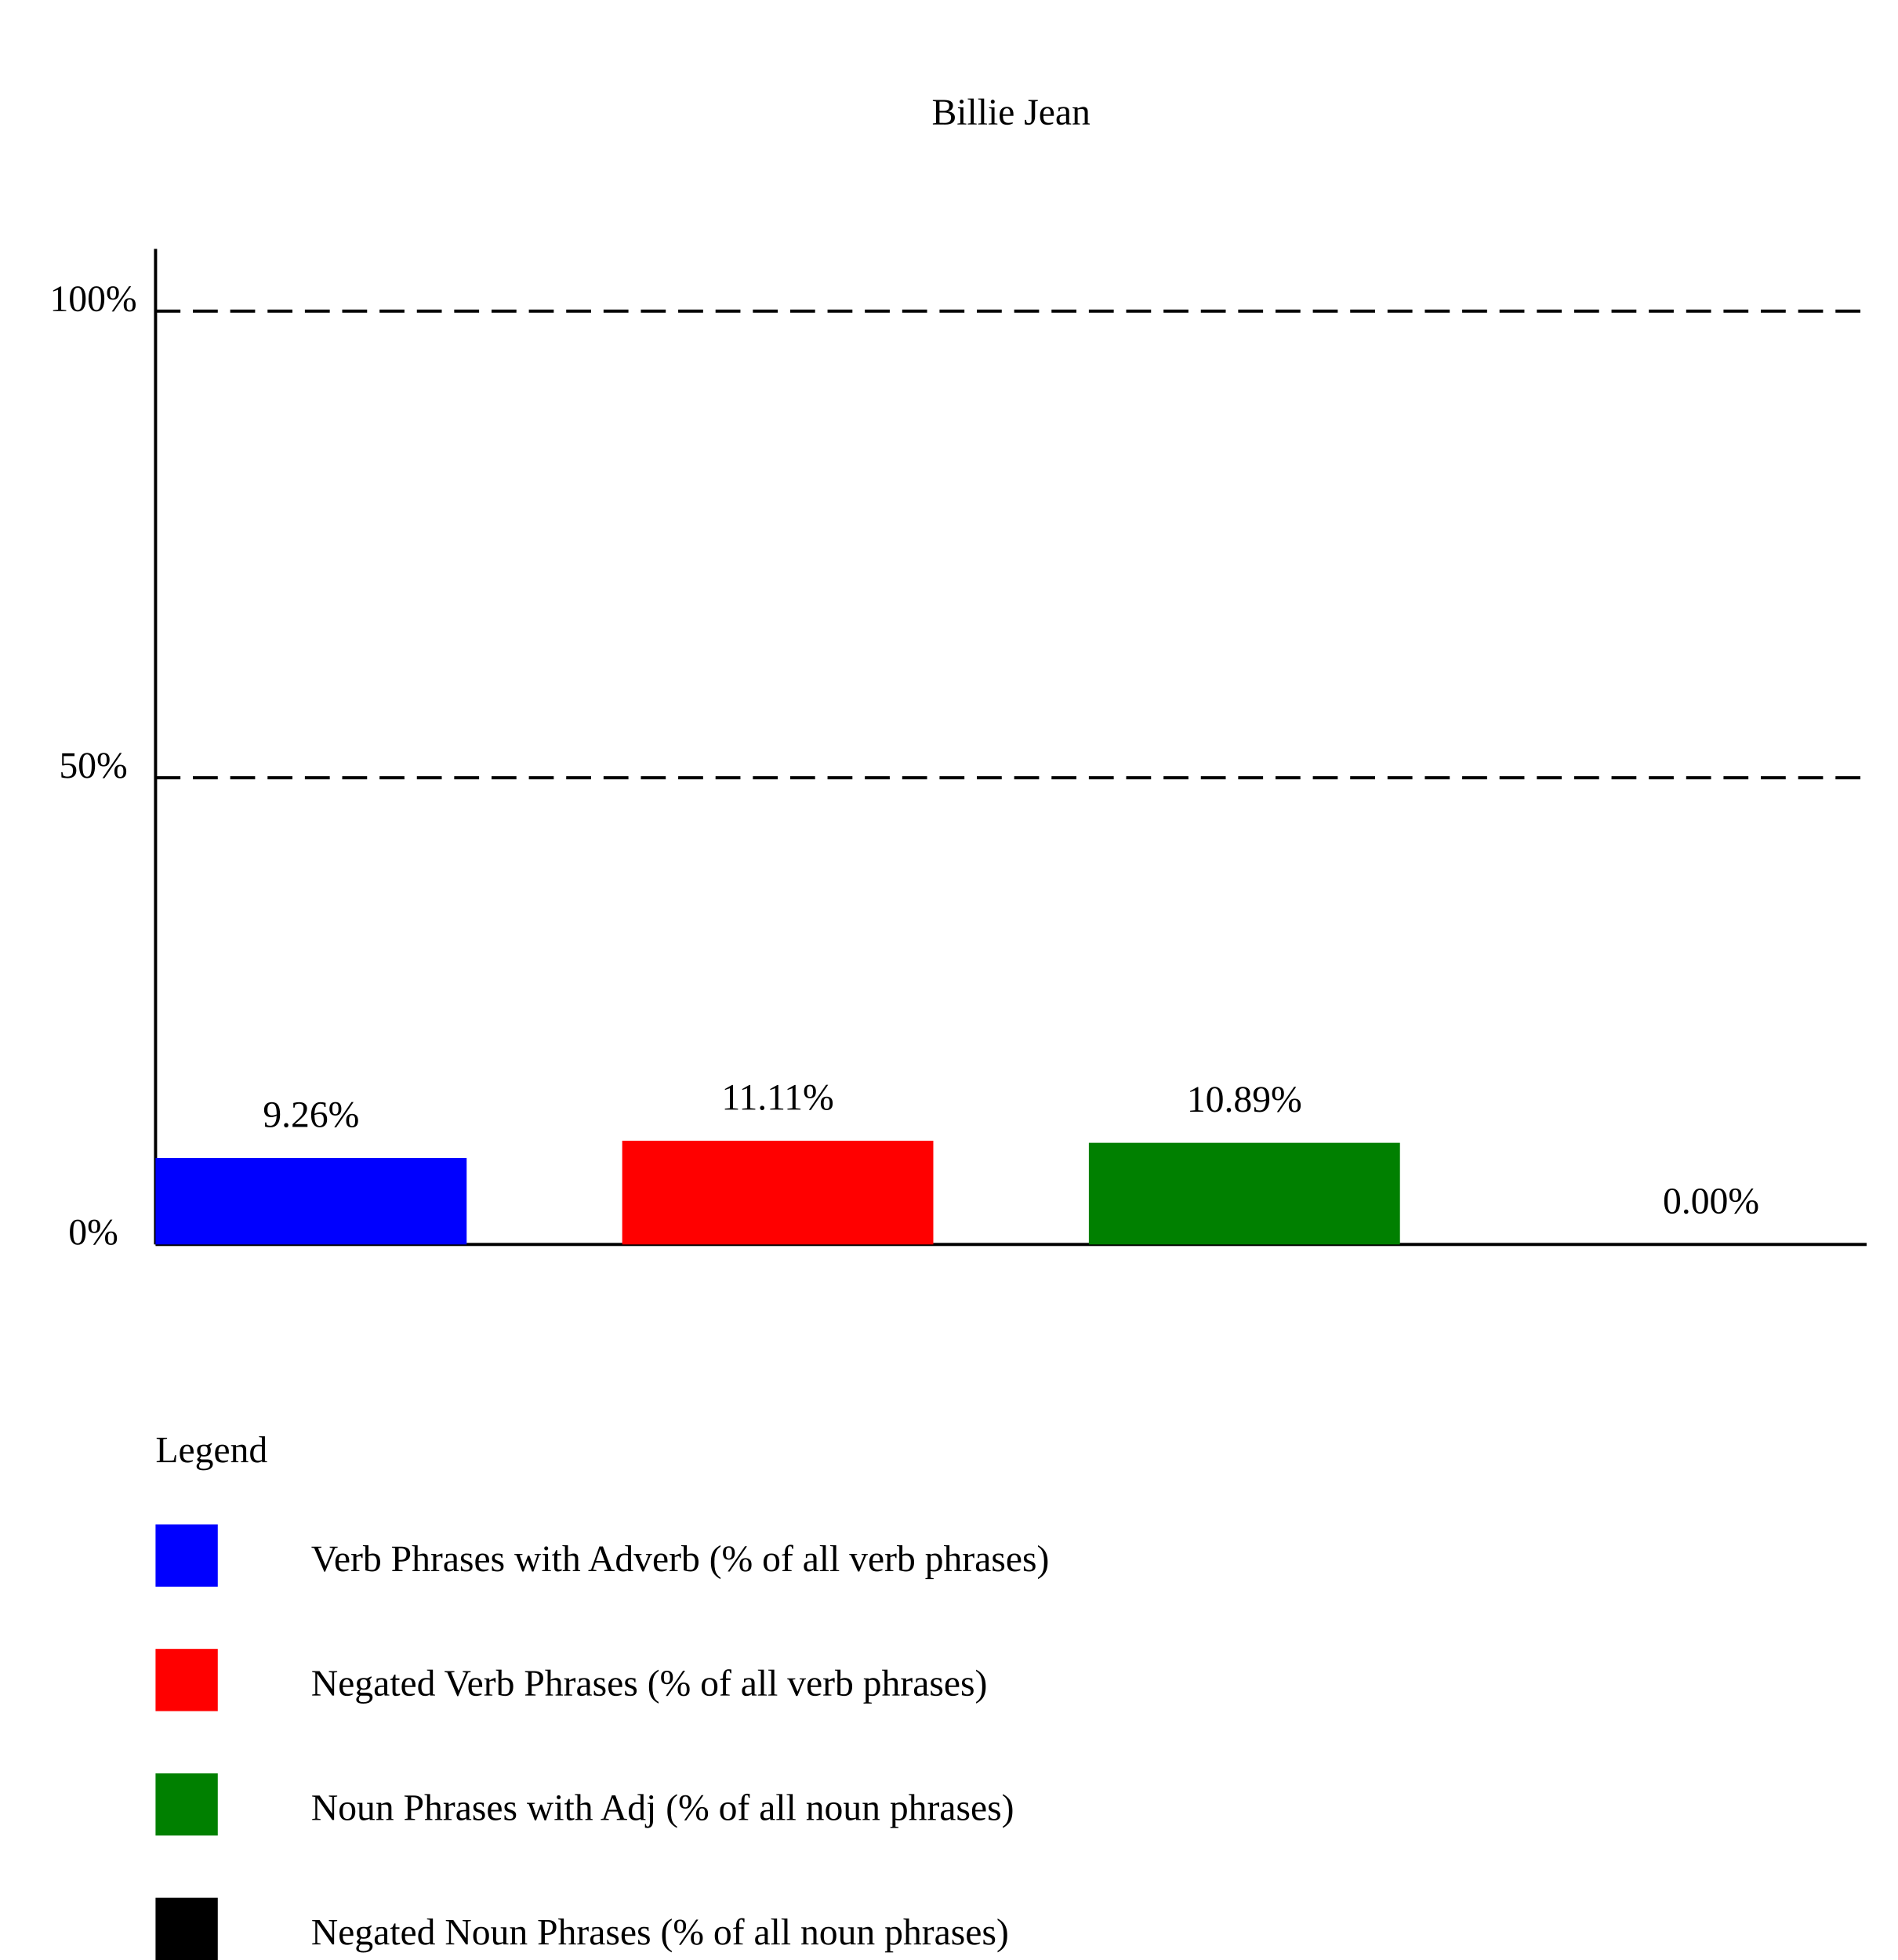
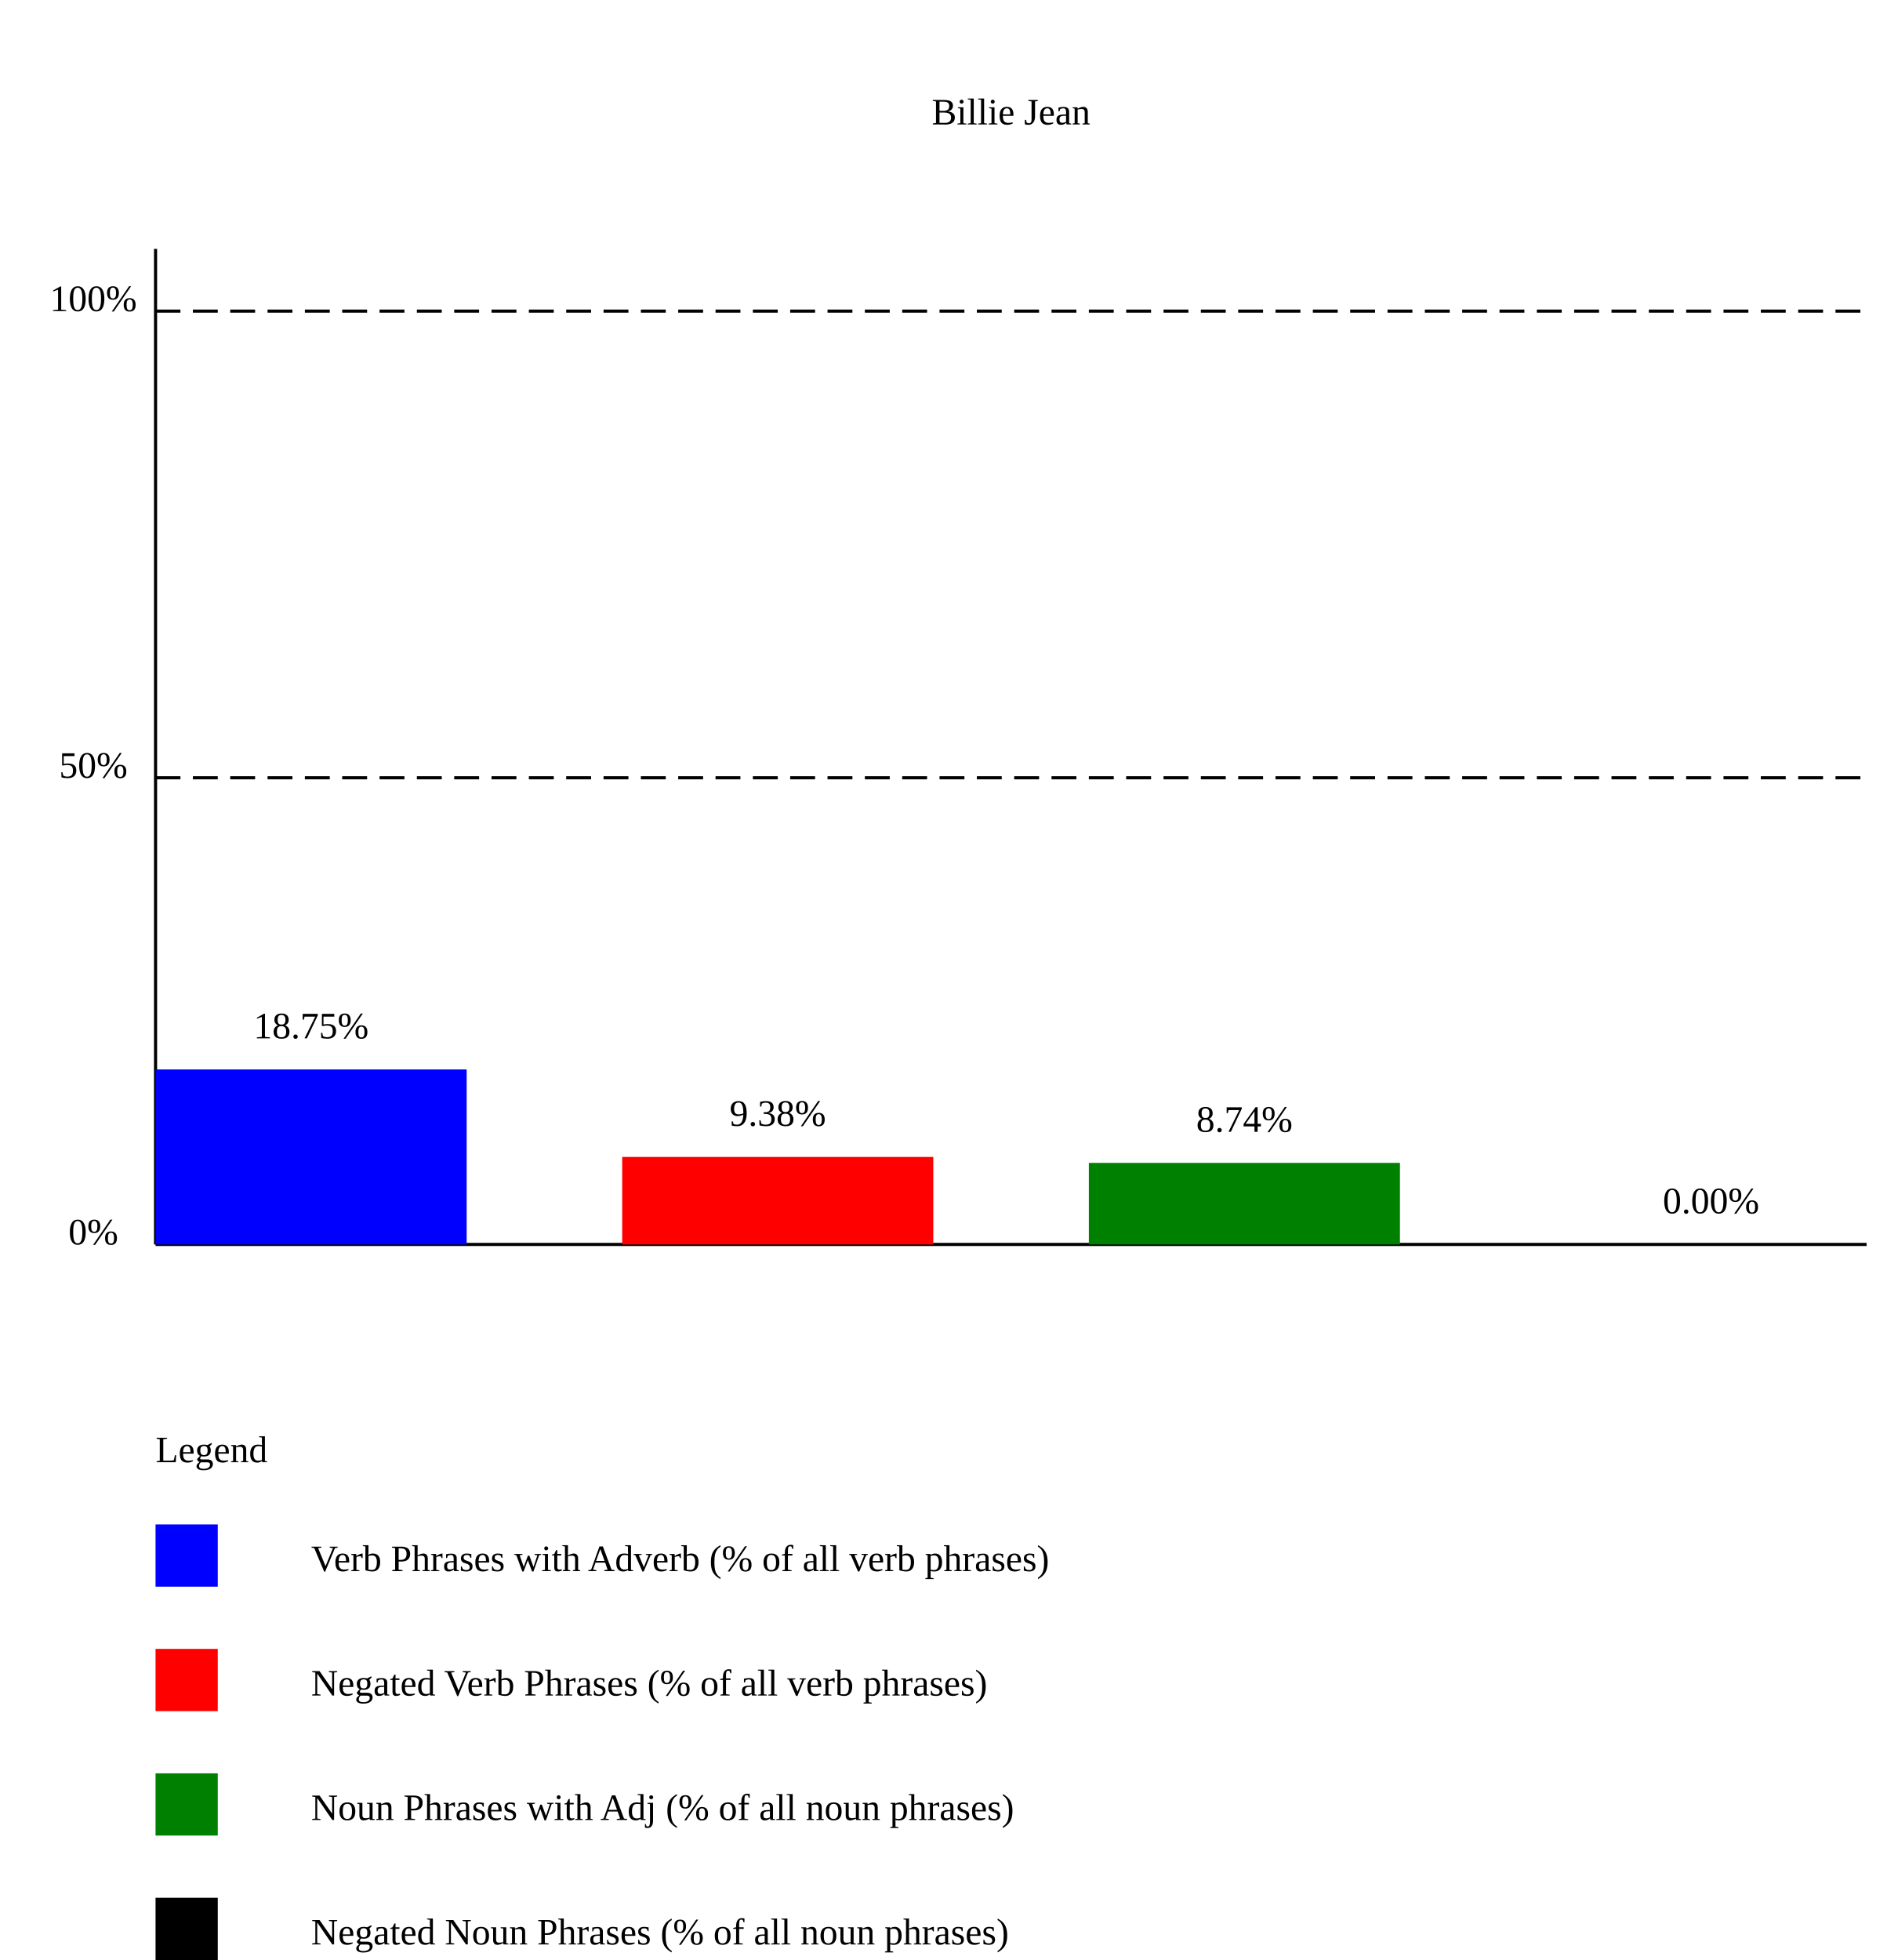
<svg xmlns="http://www.w3.org/2000/svg" width="100%" height="100%" viewBox="0 0 610 630" preserveAspectRatio="xMidYMid">
  <text x="325" y="40" text-anchor="middle">Billie Jean</text>
  <line x1="50" y1="400" x2="600" y2="400" style="stroke:rgb(0,0,0);stroke-width:1" />
  <line x1="50" y1="400" x2="50" y2="80" style="stroke:rgb(0,0,0);stroke-width:1" />
  <text x="30" y="400" text-anchor="middle">0%</text>
  <text x="30" y="250" text-anchor="middle">50%</text>
  <text x="30" y="100" text-anchor="middle">100%</text>
  <line x1="50" y1="250" x2="600" y2="250" style="stroke:rgb(0,0,0);stroke-width:1" stroke-dasharray="8 4" />
  <line x1="50" y1="100" x2="600" y2="100" style="stroke:rgb(0,0,0);stroke-width:1" stroke-dasharray="8 4" />
-   <rect x="50" y="372.222" width="100" height="27.778" style="fill:blue" />
-   <rect x="200" y="366.667" width="100" height="33.333" style="fill:red" />
-   <rect x="350" y="367.327" width="100" height="32.673" style="fill:green" />
+   <rect x="50" y="343.75" width="100" height="56.25" style="fill:blue" />
+   <rect x="200" y="371.875" width="100" height="28.125" style="fill:red" />
+   <rect x="350" y="373.786" width="100" height="26.214" style="fill:green" />
  <rect x="500" y="400" width="100" height="0" style="fill:black" />
-   <text x="100" y="362.222" text-anchor="middle">9.26%</text>
-   <text x="250" y="356.667" text-anchor="middle">11.11%</text>
-   <text x="400" y="357.327" text-anchor="middle">10.89%</text>
+   <text x="100" y="333.75" text-anchor="middle">18.75%</text>
+   <text x="250" y="361.875" text-anchor="middle">9.38%</text>
+   <text x="400" y="363.786" text-anchor="middle">8.74%</text>
  <text x="550" y="390" text-anchor="middle">0.00%</text>
  <text x="50" y="470" text-anchor="left">Legend</text>
  <rect x="50" y="490" width="20" height="20" style="fill:blue" />
  <text x="100" y="505" text-anchor="left">Verb Phrases with Adverb (% of all verb phrases)</text>
  <rect x="50" y="530" width="20" height="20" style="fill:red" />
  <text x="100" y="545" text-anchor="left">Negated Verb Phrases (% of all verb phrases)</text>
  <rect x="50" y="570" width="20" height="20" style="fill:green" />
  <text x="100" y="585" text-anchor="left">Noun Phrases with Adj (% of all noun phrases)</text>
  <rect x="50" y="610" width="20" height="20" style="fill:black" />
  <text x="100" y="625" text-anchor="left">Negated Noun Phrases (% of all noun phrases)</text>
</svg>
